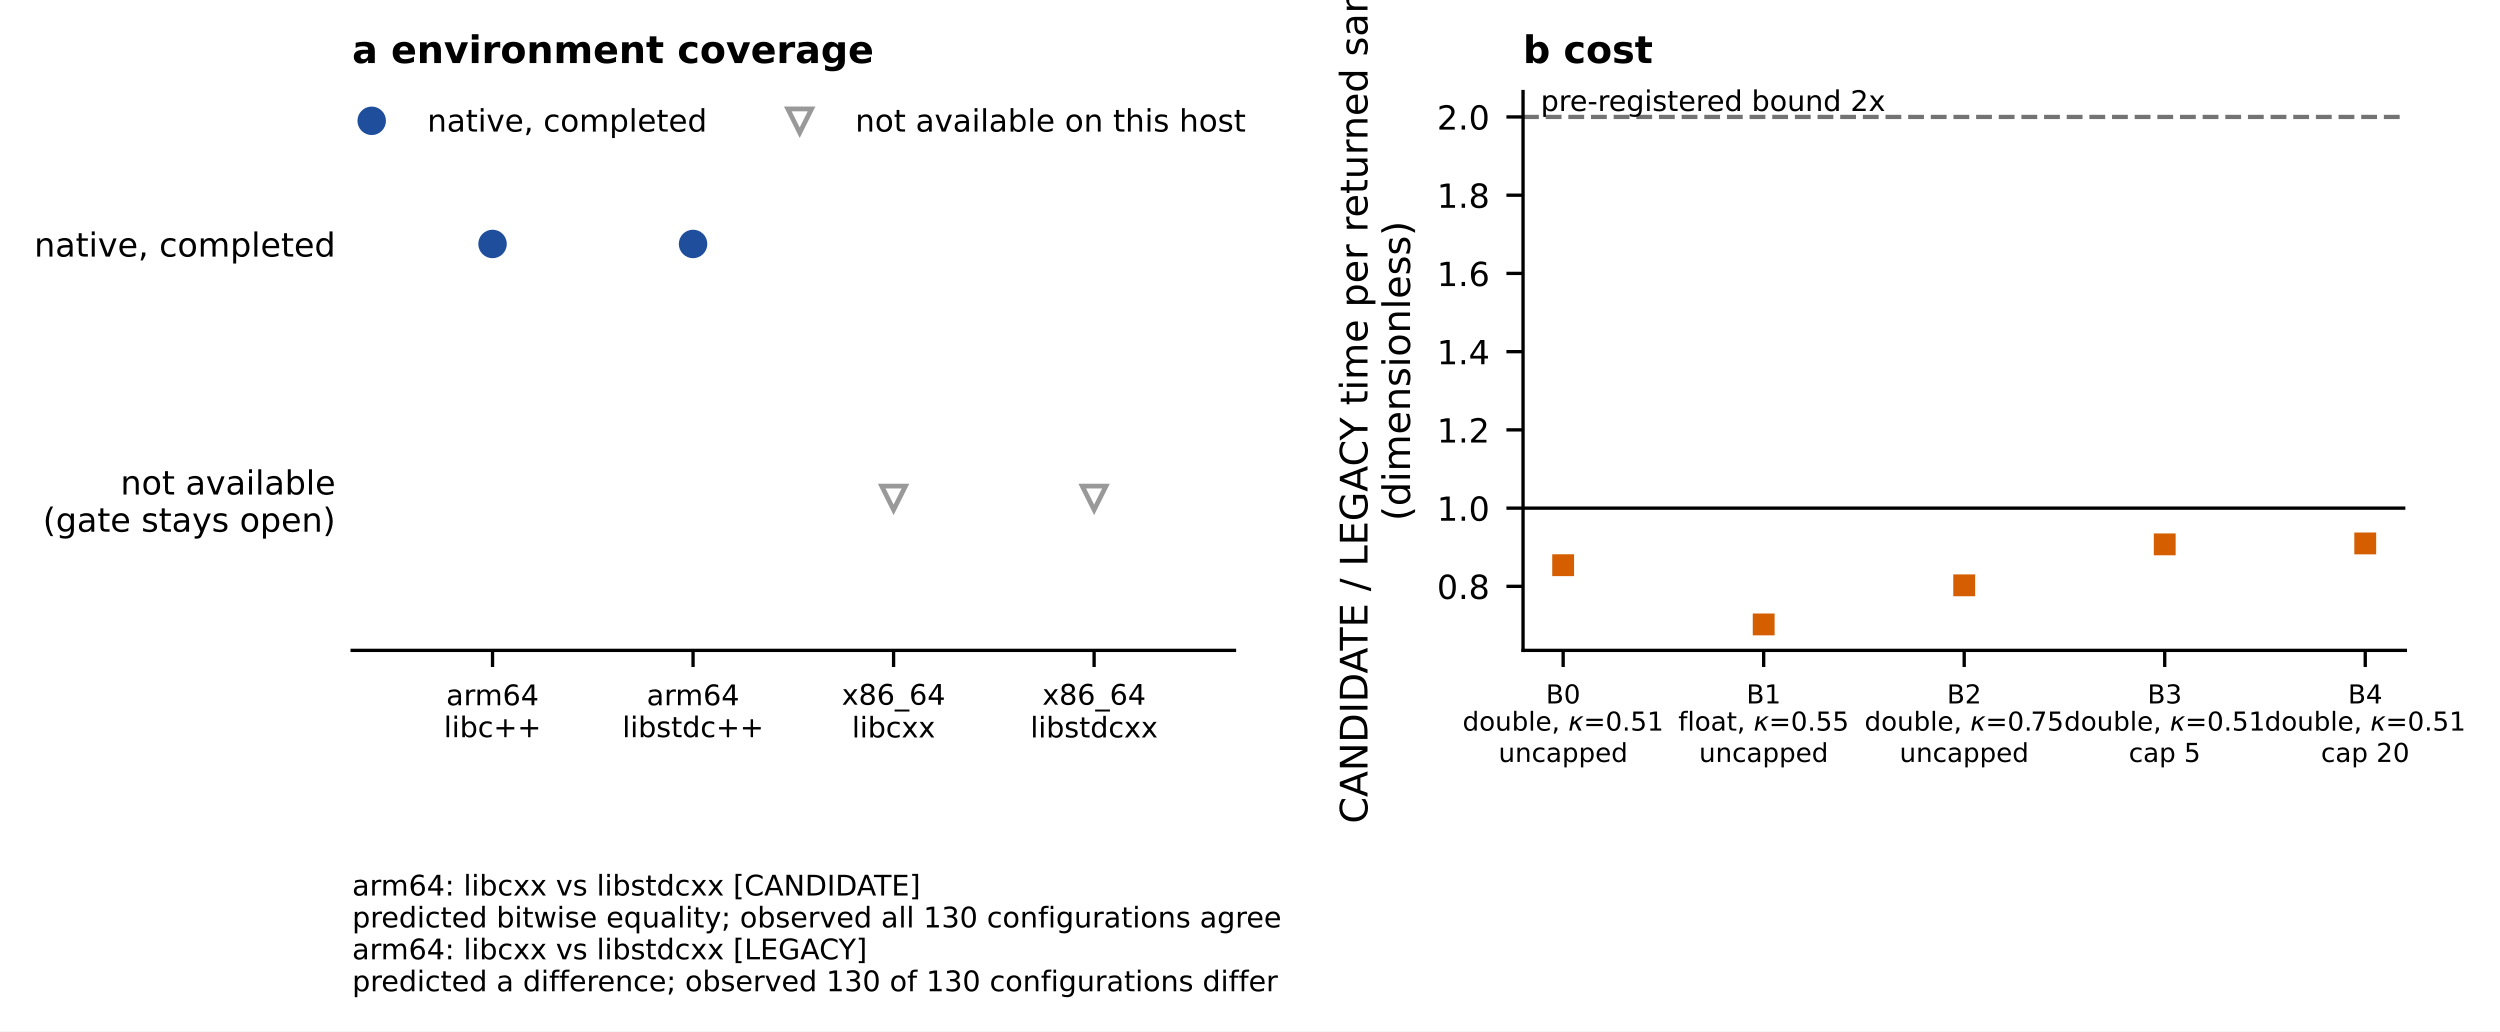
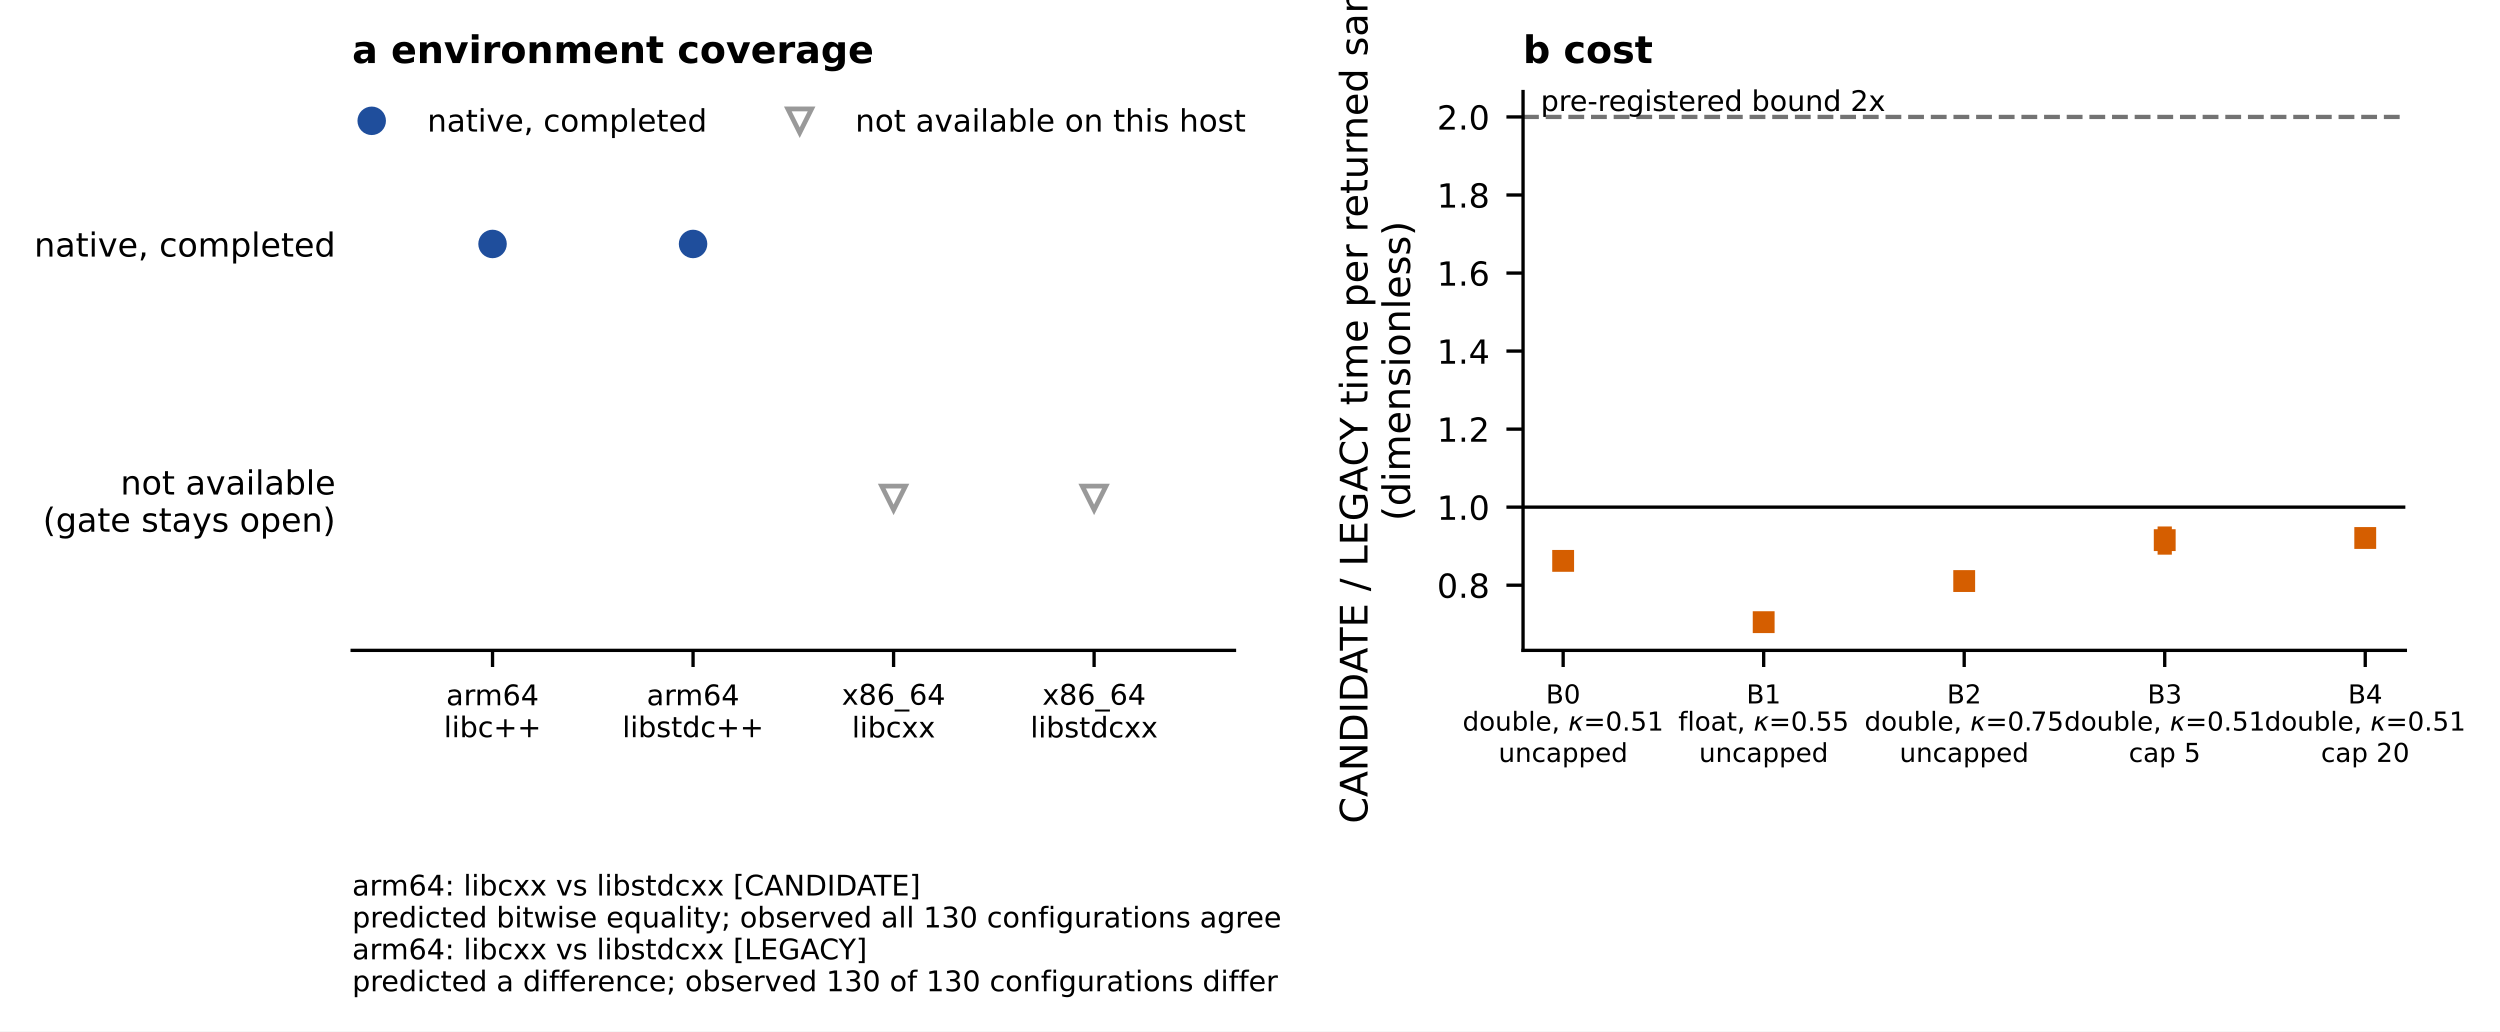
<svg xmlns="http://www.w3.org/2000/svg" xmlns:xlink="http://www.w3.org/1999/xlink" width="526.419pt" height="217.177pt" viewBox="0 0 526.419 217.177" version="1.1">
  <defs>
    <style type="text/css">*{stroke-linejoin: round; stroke-linecap: butt}</style>
  </defs>
  <g id="figure_1">
    <g id="patch_1">
      <path d="M 0 217.177  L 526.419 217.177  L 526.419 0  L 0 0  z " style="fill: #ffffff" />
    </g>
    <g id="axes_1">
      <g id="patch_2">
        <path d="M 74.156 136.947  L 259.94 136.947  L 259.94 19.279  L 74.156 19.279  z " style="fill: #ffffff" />
      </g>
      <g id="matplotlib.axis_1">
        <g id="xtick_1">
          <g id="line2d_1">
            <defs>
              <path id="m6e860ee1f0" d="M 0 0  L 0 3.5  " style="stroke: #000000; stroke-width: 0.7" />
            </defs>
            <g>
              <use xlink:href="#m6e860ee1f0" x="103.713" y="136.947" style="stroke: #000000; stroke-width: 0.7" />
            </g>
          </g>
          <g id="text_1">
            <text style="font-size: 6px; font-family: 'DejaVu Sans', 'Helvetica', 'Arial', sans-serif" transform="translate(93.95378 148.5061)">arm64</text>
            <text style="font-size: 6px; font-family: 'DejaVu Sans', 'Helvetica', 'Arial', sans-serif" transform="translate(93.46393 155.2248)">libc++</text>
          </g>
        </g>
        <g id="xtick_2">
          <g id="line2d_2">
            <g>
              <use xlink:href="#m6e860ee1f0" x="145.936" y="136.947" style="stroke: #000000; stroke-width: 0.7" />
            </g>
          </g>
          <g id="text_2">
            <text style="font-size: 6px; font-family: 'DejaVu Sans', 'Helvetica', 'Arial', sans-serif" transform="translate(136.1775 148.5061)">arm64</text>
            <text style="font-size: 6px; font-family: 'DejaVu Sans', 'Helvetica', 'Arial', sans-serif" transform="translate(131.0442 155.2248)">libstdc++</text>
          </g>
        </g>
        <g id="xtick_3">
          <g id="line2d_3">
            <g>
              <use xlink:href="#m6e860ee1f0" x="188.16" y="136.947" style="stroke: #000000; stroke-width: 0.7" />
            </g>
          </g>
          <g id="text_3">
            <text style="font-size: 6px; font-family: 'DejaVu Sans', 'Helvetica', 'Arial', sans-serif" transform="translate(177.2495 148.4002)">x86_64</text>
            <text style="font-size: 6px; font-family: 'DejaVu Sans', 'Helvetica', 'Arial', sans-serif" transform="translate(179.3879 155.2857)">libcxx</text>
          </g>
        </g>
        <g id="xtick_4">
          <g id="line2d_4">
            <g>
              <use xlink:href="#m6e860ee1f0" x="230.384" y="136.947" style="stroke: #000000; stroke-width: 0.7" />
            </g>
          </g>
          <g id="text_4">
            <text style="font-size: 6px; font-family: 'DejaVu Sans', 'Helvetica', 'Arial', sans-serif" transform="translate(219.4732 148.4002)">x86_64</text>
            <text style="font-size: 6px; font-family: 'DejaVu Sans', 'Helvetica', 'Arial', sans-serif" transform="translate(216.9682 155.2857)">libstdcxx</text>
          </g>
        </g>
      </g>
      <g id="matplotlib.axis_2">
        <g id="ytick_1">
          <g id="line2d_5" />
          <g id="text_5">
            <text style="font-size: 7px; font-family: 'DejaVu Sans', 'Helvetica', 'Arial', sans-serif" transform="translate(25.37047 104.1278)">not available</text>
            <text style="font-size: 7px; font-family: 'DejaVu Sans', 'Helvetica', 'Arial', sans-serif" transform="translate(9.018906 111.9663)">(gate stays open)</text>
          </g>
        </g>
        <g id="ytick_2">
          <g id="line2d_6" />
          <g id="text_6">
            <text style="font-size: 7px; font-family: 'DejaVu Sans', 'Helvetica', 'Arial', sans-serif; text-anchor: end" x="70.656" y="54.03" transform="rotate(-0 70.65609 54.02955)">native, completed</text>
          </g>
        </g>
      </g>
      <g id="line2d_7">
        <defs>
          <path id="m590fc4e90c" d="M 0 2.5  C 0.663 2.5 1.299 2.237 1.768 1.768  C 2.237 1.299 2.5 0.663 2.5 0  C 2.5 -0.663 2.237 -1.299 1.768 -1.768  C 1.299 -2.237 0.663 -2.5 0 -2.5  C -0.663 -2.5 -1.299 -2.237 -1.768 -1.768  C -2.237 -1.299 -2.5 -0.663 -2.5 0  C -2.5 0.663 -2.237 1.299 -1.768 1.768  C -1.299 2.237 -0.663 2.5 0 2.5  z " style="stroke: #1f4e9c" />
        </defs>
        <g clip-path="url(#pd234f8cc45)">
          <use xlink:href="#m590fc4e90c" x="103.713" y="51.37" style="fill: #1f4e9c; stroke: #1f4e9c" />
        </g>
      </g>
      <g id="line2d_8">
        <g clip-path="url(#pd234f8cc45)">
          <use xlink:href="#m590fc4e90c" x="145.936" y="51.37" style="fill: #1f4e9c; stroke: #1f4e9c" />
        </g>
      </g>
      <g id="line2d_9">
        <defs>
          <path id="m3c5cdf7f2f" d="M -0 2.5  L 2.5 -2.5  L -2.5 -2.5  z " style="stroke: #999999; stroke-linejoin: miter" />
        </defs>
        <g clip-path="url(#pd234f8cc45)">
          <use xlink:href="#m3c5cdf7f2f" x="188.16" y="104.856" style="fill-opacity: 0; stroke: #999999; stroke-linejoin: miter" />
        </g>
      </g>
      <g id="line2d_10">
        <g clip-path="url(#pd234f8cc45)">
          <use xlink:href="#m3c5cdf7f2f" x="230.384" y="104.856" style="fill-opacity: 0; stroke: #999999; stroke-linejoin: miter" />
        </g>
      </g>
      <g id="patch_3">
        <path d="M 74.156 136.947  L 259.94 136.947  " style="fill: none; stroke: #000000; stroke-width: 0.7; stroke-linejoin: miter; stroke-linecap: square" />
      </g>
      <g id="text_7">
        <text style="font-size: 6px; font-family: 'DejaVu Sans', 'Helvetica', 'Arial', sans-serif" transform="translate(74.15609 188.5734)">arm64: libcxx vs libstdcxx [CANDIDATE]</text>
        <text style="font-size: 6px; font-family: 'DejaVu Sans', 'Helvetica', 'Arial', sans-serif" transform="translate(74.15609 195.2921)">    predicted bitwise equality; observed all 130 configurations agree</text>
        <text style="font-size: 6px; font-family: 'DejaVu Sans', 'Helvetica', 'Arial', sans-serif" transform="translate(74.15609 202.0108)">arm64: libcxx vs libstdcxx [LEGACY]</text>
        <text style="font-size: 6px; font-family: 'DejaVu Sans', 'Helvetica', 'Arial', sans-serif" transform="translate(74.15609 208.7295)">    predicted a difference; observed 130 of 130 configurations differ</text>
      </g>
      <g id="text_8">
        <text style="font-weight: 700; font-size: 8px; font-family: 'DejaVu Sans', 'Helvetica', 'Arial', sans-serif; text-anchor: start" x="74.156" y="13.279" transform="rotate(-0 74.15609 13.27875)">a environment coverage</text>
      </g>
      <g id="legend_1">
        <g id="line2d_11">
          <g>
            <use xlink:href="#m590fc4e90c" x="78.269" y="25.439" style="fill: #1f4e9c; stroke: #1f4e9c" />
          </g>
        </g>
        <g id="text_9">
          <text style="font-size: 6.5px; font-family: 'DejaVu Sans', 'Helvetica', 'Arial', sans-serif; text-anchor: start" x="89.969" y="27.714" transform="rotate(-0 89.9689 27.71437)">native, completed</text>
        </g>
        <g id="line2d_12">
          <g>
            <use xlink:href="#m3c5cdf7f2f" x="168.392" y="25.439" style="fill-opacity: 0; stroke: #999999; stroke-linejoin: miter" />
          </g>
        </g>
        <g id="text_10">
          <text style="font-size: 6.5px; font-family: 'DejaVu Sans', 'Helvetica', 'Arial', sans-serif; text-anchor: start" x="180.092" y="27.714" transform="rotate(-0 180.0924 27.71437)">not available on this host</text>
        </g>
      </g>
    </g>
    <g id="axes_2">
      <g id="patch_4">
        <path d="M 320.704 136.947  L 506.489 136.947  L 506.489 19.279  L 320.704 19.279  z " style="fill: #ffffff" />
      </g>
      <g id="line2d_13">
-         <path d="M 320.704 106.993  L 506.489 106.993  " clip-path="url(#p5c1c5aa084)" style="fill: none; stroke: #000000; stroke-width: 0.7; stroke-linecap: square" />
+         <path d="M 320.704 106.791  L 506.489 106.791  " clip-path="url(#p5c1c5aa084)" style="fill: none; stroke: #000000; stroke-width: 0.7; stroke-linecap: square" />
      </g>
      <g id="line2d_14">
        <path d="M 320.704 24.627  L 506.489 24.627  " clip-path="url(#p5c1c5aa084)" style="fill: none; stroke-dasharray: 3.33,1.44; stroke-dashoffset: 0; stroke: #737373; stroke-width: 0.9" />
      </g>
      <g id="matplotlib.axis_3">
        <g id="xtick_5">
          <g id="line2d_15">
            <g>
              <use xlink:href="#m6e860ee1f0" x="329.149" y="136.947" style="stroke: #000000; stroke-width: 0.7" />
            </g>
          </g>
          <g id="text_11">
            <text style="font-size: 5.5px; font-family: 'DejaVu Sans', 'Helvetica', 'Arial', sans-serif" transform="translate(325.5127 148.1262)">B0</text>
            <g transform="translate(307.9741 154.285)">
              <text>
                <tspan x="0" y="-0.438" style="font-size: 5.5px; font-family: 'DejaVu Sans'">d</tspan>
                <tspan x="3.491" y="-0.438" style="font-size: 5.5px; font-family: 'DejaVu Sans'">o</tspan>
                <tspan x="6.856" y="-0.438" style="font-size: 5.5px; font-family: 'DejaVu Sans'">u</tspan>
                <tspan x="10.342" y="-0.438" style="font-size: 5.5px; font-family: 'DejaVu Sans'">b</tspan>
                <tspan x="13.833" y="-0.438" style="font-size: 5.5px; font-family: 'DejaVu Sans'">l</tspan>
                <tspan x="15.361" y="-0.438" style="font-size: 5.5px; font-family: 'DejaVu Sans'">e</tspan>
                <tspan x="18.745" y="-0.438" style="font-size: 5.5px; font-family: 'DejaVu Sans'">,</tspan>
                <tspan x="20.493" y="-0.438" style="font-size: 5.5px; font-family: 'DejaVu Sans'"> </tspan>
                <tspan x="25.483" y="-0.438" style="font-size: 5.5px; font-family: 'DejaVu Sans'">=</tspan>
                <tspan x="30.092" y="-0.438" style="font-size: 5.5px; font-family: 'DejaVu Sans'">0</tspan>
                <tspan x="33.591" y="-0.438" style="font-size: 5.5px; font-family: 'DejaVu Sans'">.</tspan>
                <tspan x="35.339" y="-0.438" style="font-size: 5.5px; font-family: 'DejaVu Sans'">5</tspan>
                <tspan x="38.838" y="-0.438" style="font-size: 5.5px; font-family: 'DejaVu Sans'">1</tspan>
                <tspan x="22.242" y="-0.438" style="font-style: oblique; font-size: 5.5px; font-family: 'DejaVu Sans'">κ</tspan>
              </text>
            </g>
            <text style="font-size: 5.5px; font-family: 'DejaVu Sans', 'Helvetica', 'Arial', sans-serif" transform="translate(315.5366 160.4438)">uncapped</text>
          </g>
        </g>
        <g id="xtick_6">
          <g id="line2d_16">
            <g>
              <use xlink:href="#m6e860ee1f0" x="371.373" y="136.947" style="stroke: #000000; stroke-width: 0.7" />
            </g>
          </g>
          <g id="text_12">
            <text style="font-size: 5.5px; font-family: 'DejaVu Sans', 'Helvetica', 'Arial', sans-serif" transform="translate(367.7364 148.1262)">B1</text>
            <g transform="translate(353.3878 154.285)">
              <text>
                <tspan x="0" y="-0.438" style="font-size: 5.5px; font-family: 'DejaVu Sans'">f</tspan>
                <tspan x="1.936" y="-0.438" style="font-size: 5.5px; font-family: 'DejaVu Sans'">l</tspan>
                <tspan x="3.464" y="-0.438" style="font-size: 5.5px; font-family: 'DejaVu Sans'">o</tspan>
                <tspan x="6.829" y="-0.438" style="font-size: 5.5px; font-family: 'DejaVu Sans'">a</tspan>
                <tspan x="10.2" y="-0.438" style="font-size: 5.5px; font-family: 'DejaVu Sans'">t</tspan>
                <tspan x="12.356" y="-0.438" style="font-size: 5.5px; font-family: 'DejaVu Sans'">,</tspan>
                <tspan x="14.104" y="-0.438" style="font-size: 5.5px; font-family: 'DejaVu Sans'"> </tspan>
                <tspan x="19.094" y="-0.438" style="font-size: 5.5px; font-family: 'DejaVu Sans'">=</tspan>
                <tspan x="23.703" y="-0.438" style="font-size: 5.5px; font-family: 'DejaVu Sans'">0</tspan>
                <tspan x="27.202" y="-0.438" style="font-size: 5.5px; font-family: 'DejaVu Sans'">.</tspan>
                <tspan x="28.95" y="-0.438" style="font-size: 5.5px; font-family: 'DejaVu Sans'">5</tspan>
                <tspan x="32.449" y="-0.438" style="font-size: 5.5px; font-family: 'DejaVu Sans'">5</tspan>
                <tspan x="15.853" y="-0.438" style="font-style: oblique; font-size: 5.5px; font-family: 'DejaVu Sans'">κ</tspan>
              </text>
            </g>
            <text style="font-size: 5.5px; font-family: 'DejaVu Sans', 'Helvetica', 'Arial', sans-serif" transform="translate(357.7603 160.4438)">uncapped</text>
          </g>
        </g>
        <g id="xtick_7">
          <g id="line2d_17">
            <g>
              <use xlink:href="#m6e860ee1f0" x="413.597" y="136.947" style="stroke: #000000; stroke-width: 0.7" />
            </g>
          </g>
          <g id="text_13">
            <text style="font-size: 5.5px; font-family: 'DejaVu Sans', 'Helvetica', 'Arial', sans-serif" transform="translate(409.9601 148.1262)">B2</text>
            <g transform="translate(392.614 154.285)">
              <text>
                <tspan x="0" y="-0.438" style="font-size: 5.5px; font-family: 'DejaVu Sans'">d</tspan>
                <tspan x="3.491" y="-0.438" style="font-size: 5.5px; font-family: 'DejaVu Sans'">o</tspan>
                <tspan x="6.856" y="-0.438" style="font-size: 5.5px; font-family: 'DejaVu Sans'">u</tspan>
                <tspan x="10.342" y="-0.438" style="font-size: 5.5px; font-family: 'DejaVu Sans'">b</tspan>
                <tspan x="13.833" y="-0.438" style="font-size: 5.5px; font-family: 'DejaVu Sans'">l</tspan>
                <tspan x="15.361" y="-0.438" style="font-size: 5.5px; font-family: 'DejaVu Sans'">e</tspan>
                <tspan x="18.745" y="-0.438" style="font-size: 5.5px; font-family: 'DejaVu Sans'">,</tspan>
                <tspan x="20.493" y="-0.438" style="font-size: 5.5px; font-family: 'DejaVu Sans'"> </tspan>
                <tspan x="25.483" y="-0.438" style="font-size: 5.5px; font-family: 'DejaVu Sans'">=</tspan>
                <tspan x="30.092" y="-0.438" style="font-size: 5.5px; font-family: 'DejaVu Sans'">0</tspan>
                <tspan x="33.591" y="-0.438" style="font-size: 5.5px; font-family: 'DejaVu Sans'">.</tspan>
                <tspan x="34.964" y="-0.438" style="font-size: 5.5px; font-family: 'DejaVu Sans'">7</tspan>
                <tspan x="38.463" y="-0.438" style="font-size: 5.5px; font-family: 'DejaVu Sans'">5</tspan>
                <tspan x="22.242" y="-0.438" style="font-style: oblique; font-size: 5.5px; font-family: 'DejaVu Sans'">κ</tspan>
              </text>
            </g>
            <text style="font-size: 5.5px; font-family: 'DejaVu Sans', 'Helvetica', 'Arial', sans-serif" transform="translate(399.984 160.4438)">uncapped</text>
          </g>
        </g>
        <g id="xtick_8">
          <g id="line2d_18">
            <g>
              <use xlink:href="#m6e860ee1f0" x="455.82" y="136.947" style="stroke: #000000; stroke-width: 0.7" />
            </g>
          </g>
          <g id="text_14">
            <text style="font-size: 5.5px; font-family: 'DejaVu Sans', 'Helvetica', 'Arial', sans-serif" transform="translate(452.1838 148.1262)">B3</text>
            <g transform="translate(434.6452 154.285)">
              <text>
                <tspan x="0" y="-0.438" style="font-size: 5.5px; font-family: 'DejaVu Sans'">d</tspan>
                <tspan x="3.491" y="-0.438" style="font-size: 5.5px; font-family: 'DejaVu Sans'">o</tspan>
                <tspan x="6.856" y="-0.438" style="font-size: 5.5px; font-family: 'DejaVu Sans'">u</tspan>
                <tspan x="10.342" y="-0.438" style="font-size: 5.5px; font-family: 'DejaVu Sans'">b</tspan>
                <tspan x="13.833" y="-0.438" style="font-size: 5.5px; font-family: 'DejaVu Sans'">l</tspan>
                <tspan x="15.361" y="-0.438" style="font-size: 5.5px; font-family: 'DejaVu Sans'">e</tspan>
                <tspan x="18.745" y="-0.438" style="font-size: 5.5px; font-family: 'DejaVu Sans'">,</tspan>
                <tspan x="20.493" y="-0.438" style="font-size: 5.5px; font-family: 'DejaVu Sans'"> </tspan>
                <tspan x="25.483" y="-0.438" style="font-size: 5.5px; font-family: 'DejaVu Sans'">=</tspan>
                <tspan x="30.092" y="-0.438" style="font-size: 5.5px; font-family: 'DejaVu Sans'">0</tspan>
                <tspan x="33.591" y="-0.438" style="font-size: 5.5px; font-family: 'DejaVu Sans'">.</tspan>
                <tspan x="35.339" y="-0.438" style="font-size: 5.5px; font-family: 'DejaVu Sans'">5</tspan>
                <tspan x="38.838" y="-0.438" style="font-size: 5.5px; font-family: 'DejaVu Sans'">1</tspan>
                <tspan x="22.242" y="-0.438" style="font-style: oblique; font-size: 5.5px; font-family: 'DejaVu Sans'">κ</tspan>
              </text>
            </g>
            <text style="font-size: 5.5px; font-family: 'DejaVu Sans', 'Helvetica', 'Arial', sans-serif" transform="translate(448.2534 160.4438)">cap 5</text>
          </g>
        </g>
        <g id="xtick_9">
          <g id="line2d_19">
            <g>
              <use xlink:href="#m6e860ee1f0" x="498.044" y="136.947" style="stroke: #000000; stroke-width: 0.7" />
            </g>
          </g>
          <g id="text_15">
            <text style="font-size: 5.5px; font-family: 'DejaVu Sans', 'Helvetica', 'Arial', sans-serif" transform="translate(494.4075 148.1262)">B4</text>
            <g transform="translate(476.8689 154.285)">
              <text>
                <tspan x="0" y="-0.438" style="font-size: 5.5px; font-family: 'DejaVu Sans'">d</tspan>
                <tspan x="3.491" y="-0.438" style="font-size: 5.5px; font-family: 'DejaVu Sans'">o</tspan>
                <tspan x="6.856" y="-0.438" style="font-size: 5.5px; font-family: 'DejaVu Sans'">u</tspan>
                <tspan x="10.342" y="-0.438" style="font-size: 5.5px; font-family: 'DejaVu Sans'">b</tspan>
                <tspan x="13.833" y="-0.438" style="font-size: 5.5px; font-family: 'DejaVu Sans'">l</tspan>
                <tspan x="15.361" y="-0.438" style="font-size: 5.5px; font-family: 'DejaVu Sans'">e</tspan>
                <tspan x="18.745" y="-0.438" style="font-size: 5.5px; font-family: 'DejaVu Sans'">,</tspan>
                <tspan x="20.493" y="-0.438" style="font-size: 5.5px; font-family: 'DejaVu Sans'"> </tspan>
                <tspan x="25.483" y="-0.438" style="font-size: 5.5px; font-family: 'DejaVu Sans'">=</tspan>
                <tspan x="30.092" y="-0.438" style="font-size: 5.5px; font-family: 'DejaVu Sans'">0</tspan>
                <tspan x="33.591" y="-0.438" style="font-size: 5.5px; font-family: 'DejaVu Sans'">.</tspan>
                <tspan x="35.339" y="-0.438" style="font-size: 5.5px; font-family: 'DejaVu Sans'">5</tspan>
                <tspan x="38.838" y="-0.438" style="font-size: 5.5px; font-family: 'DejaVu Sans'">1</tspan>
                <tspan x="22.242" y="-0.438" style="font-style: oblique; font-size: 5.5px; font-family: 'DejaVu Sans'">κ</tspan>
              </text>
            </g>
            <text style="font-size: 5.5px; font-family: 'DejaVu Sans', 'Helvetica', 'Arial', sans-serif" transform="translate(488.7274 160.4438)">cap 20</text>
          </g>
        </g>
      </g>
      <g id="matplotlib.axis_4">
        <g id="ytick_3">
          <g id="line2d_20">
            <defs>
              <path id="m0ca3a8e0ee" d="M 0 0  L -3.5 0  " style="stroke: #000000; stroke-width: 0.7" />
            </defs>
            <g>
-               <use xlink:href="#m0ca3a8e0ee" x="320.704" y="123.466" style="stroke: #000000; stroke-width: 0.7" />
+               <use xlink:href="#m0ca3a8e0ee" x="320.704" y="123.224" style="stroke: #000000; stroke-width: 0.7" />
            </g>
          </g>
          <g id="text_16">
-             <text style="font-size: 7px; font-family: 'DejaVu Sans', 'Helvetica', 'Arial', sans-serif; text-anchor: end" x="313.704" y="126.126" transform="rotate(-0 313.7044 126.1259)">0.8</text>
+             <text style="font-size: 7px; font-family: 'DejaVu Sans', 'Helvetica', 'Arial', sans-serif; text-anchor: end" x="313.704" y="125.884" transform="rotate(-0 313.7044 125.8837)">0.8</text>
          </g>
        </g>
        <g id="ytick_4">
          <g id="line2d_21">
            <g>
-               <use xlink:href="#m0ca3a8e0ee" x="320.704" y="106.993" style="stroke: #000000; stroke-width: 0.7" />
+               <use xlink:href="#m0ca3a8e0ee" x="320.704" y="106.791" style="stroke: #000000; stroke-width: 0.7" />
            </g>
          </g>
          <g id="text_17">
-             <text style="font-size: 7px; font-family: 'DejaVu Sans', 'Helvetica', 'Arial', sans-serif; text-anchor: end" x="313.704" y="109.653" transform="rotate(-0 313.7044 109.6527)">1.0</text>
+             <text style="font-size: 7px; font-family: 'DejaVu Sans', 'Helvetica', 'Arial', sans-serif; text-anchor: end" x="313.704" y="109.451" transform="rotate(-0 313.7044 109.4509)">1.0</text>
          </g>
        </g>
        <g id="ytick_5">
          <g id="line2d_22">
            <g>
-               <use xlink:href="#m0ca3a8e0ee" x="320.704" y="90.52" style="stroke: #000000; stroke-width: 0.7" />
+               <use xlink:href="#m0ca3a8e0ee" x="320.704" y="90.359" style="stroke: #000000; stroke-width: 0.7" />
            </g>
          </g>
          <g id="text_18">
-             <text style="font-size: 7px; font-family: 'DejaVu Sans', 'Helvetica', 'Arial', sans-serif; text-anchor: end" x="313.704" y="93.18" transform="rotate(-0 313.7044 93.17955)">1.2</text>
+             <text style="font-size: 7px; font-family: 'DejaVu Sans', 'Helvetica', 'Arial', sans-serif; text-anchor: end" x="313.704" y="93.018" transform="rotate(-0 313.7044 93.01807)">1.2</text>
          </g>
        </g>
        <g id="ytick_6">
          <g id="line2d_23">
            <g>
-               <use xlink:href="#m0ca3a8e0ee" x="320.704" y="74.047" style="stroke: #000000; stroke-width: 0.7" />
+               <use xlink:href="#m0ca3a8e0ee" x="320.704" y="73.926" style="stroke: #000000; stroke-width: 0.7" />
            </g>
          </g>
          <g id="text_19">
-             <text style="font-size: 7px; font-family: 'DejaVu Sans', 'Helvetica', 'Arial', sans-serif; text-anchor: end" x="313.704" y="76.706" transform="rotate(-0 313.7044 76.70635)">1.4</text>
+             <text style="font-size: 7px; font-family: 'DejaVu Sans', 'Helvetica', 'Arial', sans-serif; text-anchor: end" x="313.704" y="76.585" transform="rotate(-0 313.7044 76.58524)">1.4</text>
          </g>
        </g>
        <g id="ytick_7">
          <g id="line2d_24">
            <g>
-               <use xlink:href="#m0ca3a8e0ee" x="320.704" y="57.574" style="stroke: #000000; stroke-width: 0.7" />
+               <use xlink:href="#m0ca3a8e0ee" x="320.704" y="57.493" style="stroke: #000000; stroke-width: 0.7" />
            </g>
          </g>
          <g id="text_20">
-             <text style="font-size: 7px; font-family: 'DejaVu Sans', 'Helvetica', 'Arial', sans-serif; text-anchor: end" x="313.704" y="60.233" transform="rotate(-0 313.7044 60.23315)">1.6</text>
+             <text style="font-size: 7px; font-family: 'DejaVu Sans', 'Helvetica', 'Arial', sans-serif; text-anchor: end" x="313.704" y="60.152" transform="rotate(-0 313.7044 60.15242)">1.6</text>
          </g>
        </g>
        <g id="ytick_8">
          <g id="line2d_25">
            <g>
-               <use xlink:href="#m0ca3a8e0ee" x="320.704" y="41.101" style="stroke: #000000; stroke-width: 0.7" />
+               <use xlink:href="#m0ca3a8e0ee" x="320.704" y="41.06" style="stroke: #000000; stroke-width: 0.7" />
            </g>
          </g>
          <g id="text_21">
-             <text style="font-size: 7px; font-family: 'DejaVu Sans', 'Helvetica', 'Arial', sans-serif; text-anchor: end" x="313.704" y="43.76" transform="rotate(-0 313.7044 43.75996)">1.8</text>
+             <text style="font-size: 7px; font-family: 'DejaVu Sans', 'Helvetica', 'Arial', sans-serif; text-anchor: end" x="313.704" y="43.72" transform="rotate(-0 313.7044 43.71959)">1.8</text>
          </g>
        </g>
        <g id="ytick_9">
          <g id="line2d_26">
            <g>
              <use xlink:href="#m0ca3a8e0ee" x="320.704" y="24.627" style="stroke: #000000; stroke-width: 0.7" />
            </g>
          </g>
          <g id="text_22">
            <text style="font-size: 7px; font-family: 'DejaVu Sans', 'Helvetica', 'Arial', sans-serif; text-anchor: end" x="313.704" y="27.287" transform="rotate(-0 313.7044 27.28676)">2.0</text>
          </g>
        </g>
        <g id="text_23">
          <text style="font-size: 8px; font-family: 'DejaVu Sans', 'Helvetica', 'Arial', sans-serif" transform="translate(287.9502 173.4185) rotate(-90)">CANDIDATE / LEGACY time per returned sample</text>
          <text style="font-size: 8px; font-family: 'DejaVu Sans', 'Helvetica', 'Arial', sans-serif" transform="translate(296.9084 109.6948) rotate(-90)">(dimensionless)</text>
        </g>
      </g>
      <g id="LineCollection_1">
-         <path d="M 329.149 119.182  L 329.149 118.834  " clip-path="url(#p5c1c5aa084)" style="fill: none; stroke: #d55e00; stroke-width: 0.7" />
+         <path d="M 329.149 118.184  L 329.149 117.853  " clip-path="url(#p5c1c5aa084)" style="fill: none; stroke: #d55e00; stroke-width: 0.7" />
      </g>
      <g id="line2d_27">
        <defs>
          <path id="m7899610d19" d="M 1.5 0  L -1.5 -0  " style="stroke: #d55e00" />
        </defs>
        <g clip-path="url(#p5c1c5aa084)">
-           <use xlink:href="#m7899610d19" x="329.149" y="119.182" style="fill: #d55e00; stroke: #d55e00" />
+           <use xlink:href="#m7899610d19" x="329.149" y="118.184" style="fill: #d55e00; stroke: #d55e00" />
        </g>
      </g>
      <g id="line2d_28">
        <g clip-path="url(#p5c1c5aa084)">
-           <use xlink:href="#m7899610d19" x="329.149" y="118.834" style="fill: #d55e00; stroke: #d55e00" />
+           <use xlink:href="#m7899610d19" x="329.149" y="117.853" style="fill: #d55e00; stroke: #d55e00" />
        </g>
      </g>
      <g id="LineCollection_2">
-         <path d="M 371.373 131.598  L 371.373 131.332  " clip-path="url(#p5c1c5aa084)" style="fill: none; stroke: #d55e00; stroke-width: 0.7" />
+         <path d="M 371.373 131.598  L 371.373 130.77  " clip-path="url(#p5c1c5aa084)" style="fill: none; stroke: #d55e00; stroke-width: 0.7" />
      </g>
      <g id="line2d_29">
        <g clip-path="url(#p5c1c5aa084)">
          <use xlink:href="#m7899610d19" x="371.373" y="131.598" style="fill: #d55e00; stroke: #d55e00" />
        </g>
      </g>
      <g id="line2d_30">
        <g clip-path="url(#p5c1c5aa084)">
-           <use xlink:href="#m7899610d19" x="371.373" y="131.332" style="fill: #d55e00; stroke: #d55e00" />
+           <use xlink:href="#m7899610d19" x="371.373" y="130.77" style="fill: #d55e00; stroke: #d55e00" />
        </g>
      </g>
      <g id="LineCollection_3">
-         <path d="M 413.597 123.293  L 413.597 123.179  " clip-path="url(#p5c1c5aa084)" style="fill: none; stroke: #d55e00; stroke-width: 0.7" />
+         <path d="M 413.597 122.583  L 413.597 122.162  " clip-path="url(#p5c1c5aa084)" style="fill: none; stroke: #d55e00; stroke-width: 0.7" />
      </g>
      <g id="line2d_31">
        <g clip-path="url(#p5c1c5aa084)">
-           <use xlink:href="#m7899610d19" x="413.597" y="123.293" style="fill: #d55e00; stroke: #d55e00" />
+           <use xlink:href="#m7899610d19" x="413.597" y="122.583" style="fill: #d55e00; stroke: #d55e00" />
        </g>
      </g>
      <g id="line2d_32">
        <g clip-path="url(#p5c1c5aa084)">
-           <use xlink:href="#m7899610d19" x="413.597" y="123.179" style="fill: #d55e00; stroke: #d55e00" />
+           <use xlink:href="#m7899610d19" x="413.597" y="122.162" style="fill: #d55e00; stroke: #d55e00" />
        </g>
      </g>
      <g id="LineCollection_4">
-         <path d="M 455.82 114.818  L 455.82 114.424  " clip-path="url(#p5c1c5aa084)" style="fill: none; stroke: #d55e00; stroke-width: 0.7" />
+         <path d="M 455.82 116.291  L 455.82 111.357  " clip-path="url(#p5c1c5aa084)" style="fill: none; stroke: #d55e00; stroke-width: 0.7" />
      </g>
      <g id="line2d_33">
        <g clip-path="url(#p5c1c5aa084)">
-           <use xlink:href="#m7899610d19" x="455.82" y="114.818" style="fill: #d55e00; stroke: #d55e00" />
+           <use xlink:href="#m7899610d19" x="455.82" y="116.291" style="fill: #d55e00; stroke: #d55e00" />
        </g>
      </g>
      <g id="line2d_34">
        <g clip-path="url(#p5c1c5aa084)">
-           <use xlink:href="#m7899610d19" x="455.82" y="114.424" style="fill: #d55e00; stroke: #d55e00" />
+           <use xlink:href="#m7899610d19" x="455.82" y="111.357" style="fill: #d55e00; stroke: #d55e00" />
        </g>
      </g>
      <g id="LineCollection_5">
-         <path d="M 498.044 115.64  L 498.044 113.658  " clip-path="url(#p5c1c5aa084)" style="fill: none; stroke: #d55e00; stroke-width: 0.7" />
+         <path d="M 498.044 113.54  L 498.044 113.172  " clip-path="url(#p5c1c5aa084)" style="fill: none; stroke: #d55e00; stroke-width: 0.7" />
      </g>
      <g id="line2d_35">
        <g clip-path="url(#p5c1c5aa084)">
-           <use xlink:href="#m7899610d19" x="498.044" y="115.64" style="fill: #d55e00; stroke: #d55e00" />
+           <use xlink:href="#m7899610d19" x="498.044" y="113.54" style="fill: #d55e00; stroke: #d55e00" />
        </g>
      </g>
      <g id="line2d_36">
        <g clip-path="url(#p5c1c5aa084)">
-           <use xlink:href="#m7899610d19" x="498.044" y="113.658" style="fill: #d55e00; stroke: #d55e00" />
+           <use xlink:href="#m7899610d19" x="498.044" y="113.172" style="fill: #d55e00; stroke: #d55e00" />
        </g>
      </g>
      <g id="line2d_37">
        <defs>
          <path id="m48b4163b33" d="M -1.8 1.8  L 1.8 1.8  L 1.8 -1.8  L -1.8 -1.8  z " style="stroke: #d55e00; stroke-linejoin: miter" />
        </defs>
        <g clip-path="url(#p5c1c5aa084)">
-           <use xlink:href="#m48b4163b33" x="329.149" y="119.012" style="fill: #d55e00; stroke: #d55e00; stroke-linejoin: miter" />
+           <use xlink:href="#m48b4163b33" x="329.149" y="118.102" style="fill: #d55e00; stroke: #d55e00; stroke-linejoin: miter" />
        </g>
      </g>
      <g id="line2d_38">
        <g clip-path="url(#p5c1c5aa084)">
-           <use xlink:href="#m48b4163b33" x="371.373" y="131.483" style="fill: #d55e00; stroke: #d55e00; stroke-linejoin: miter" />
+           <use xlink:href="#m48b4163b33" x="371.373" y="131.007" style="fill: #d55e00; stroke: #d55e00; stroke-linejoin: miter" />
        </g>
      </g>
      <g id="line2d_39">
        <g clip-path="url(#p5c1c5aa084)">
-           <use xlink:href="#m48b4163b33" x="413.597" y="123.251" style="fill: #d55e00; stroke: #d55e00; stroke-linejoin: miter" />
+           <use xlink:href="#m48b4163b33" x="413.597" y="122.349" style="fill: #d55e00; stroke: #d55e00; stroke-linejoin: miter" />
        </g>
      </g>
      <g id="line2d_40">
        <g clip-path="url(#p5c1c5aa084)">
-           <use xlink:href="#m48b4163b33" x="455.82" y="114.626" style="fill: #d55e00; stroke: #d55e00; stroke-linejoin: miter" />
+           <use xlink:href="#m48b4163b33" x="455.82" y="113.735" style="fill: #d55e00; stroke: #d55e00; stroke-linejoin: miter" />
        </g>
      </g>
      <g id="line2d_41">
        <g clip-path="url(#p5c1c5aa084)">
-           <use xlink:href="#m48b4163b33" x="498.044" y="114.43" style="fill: #d55e00; stroke: #d55e00; stroke-linejoin: miter" />
+           <use xlink:href="#m48b4163b33" x="498.044" y="113.284" style="fill: #d55e00; stroke: #d55e00; stroke-linejoin: miter" />
        </g>
      </g>
      <g id="patch_5">
        <path d="M 320.704 136.947  L 320.704 19.279  " style="fill: none; stroke: #000000; stroke-width: 0.7; stroke-linejoin: miter; stroke-linecap: square" />
      </g>
      <g id="patch_6">
        <path d="M 320.704 136.947  L 506.489 136.947  " style="fill: none; stroke: #000000; stroke-width: 0.7; stroke-linejoin: miter; stroke-linecap: square" />
      </g>
      <g id="text_24">
        <text style="font-size: 6px; font-family: 'DejaVu Sans', 'Helvetica', 'Arial', sans-serif; text-anchor: start" x="324.42" y="23.379" transform="rotate(-0 324.42 23.3795)"> pre-registered bound 2x</text>
      </g>
      <g id="text_25">
        <text style="font-weight: 700; font-size: 8px; font-family: 'DejaVu Sans', 'Helvetica', 'Arial', sans-serif; text-anchor: start" x="320.704" y="13.279" transform="rotate(-0 320.7044 13.27875)">b cost</text>
      </g>
    </g>
  </g>
  <defs>
    <clipPath id="pd234f8cc45">
      <rect x="74.156" y="19.279" width="185.784" height="117.668" />
    </clipPath>
    <clipPath id="p5c1c5aa084">
      <rect x="320.704" y="19.279" width="185.784" height="117.668" />
    </clipPath>
  </defs>
</svg>
